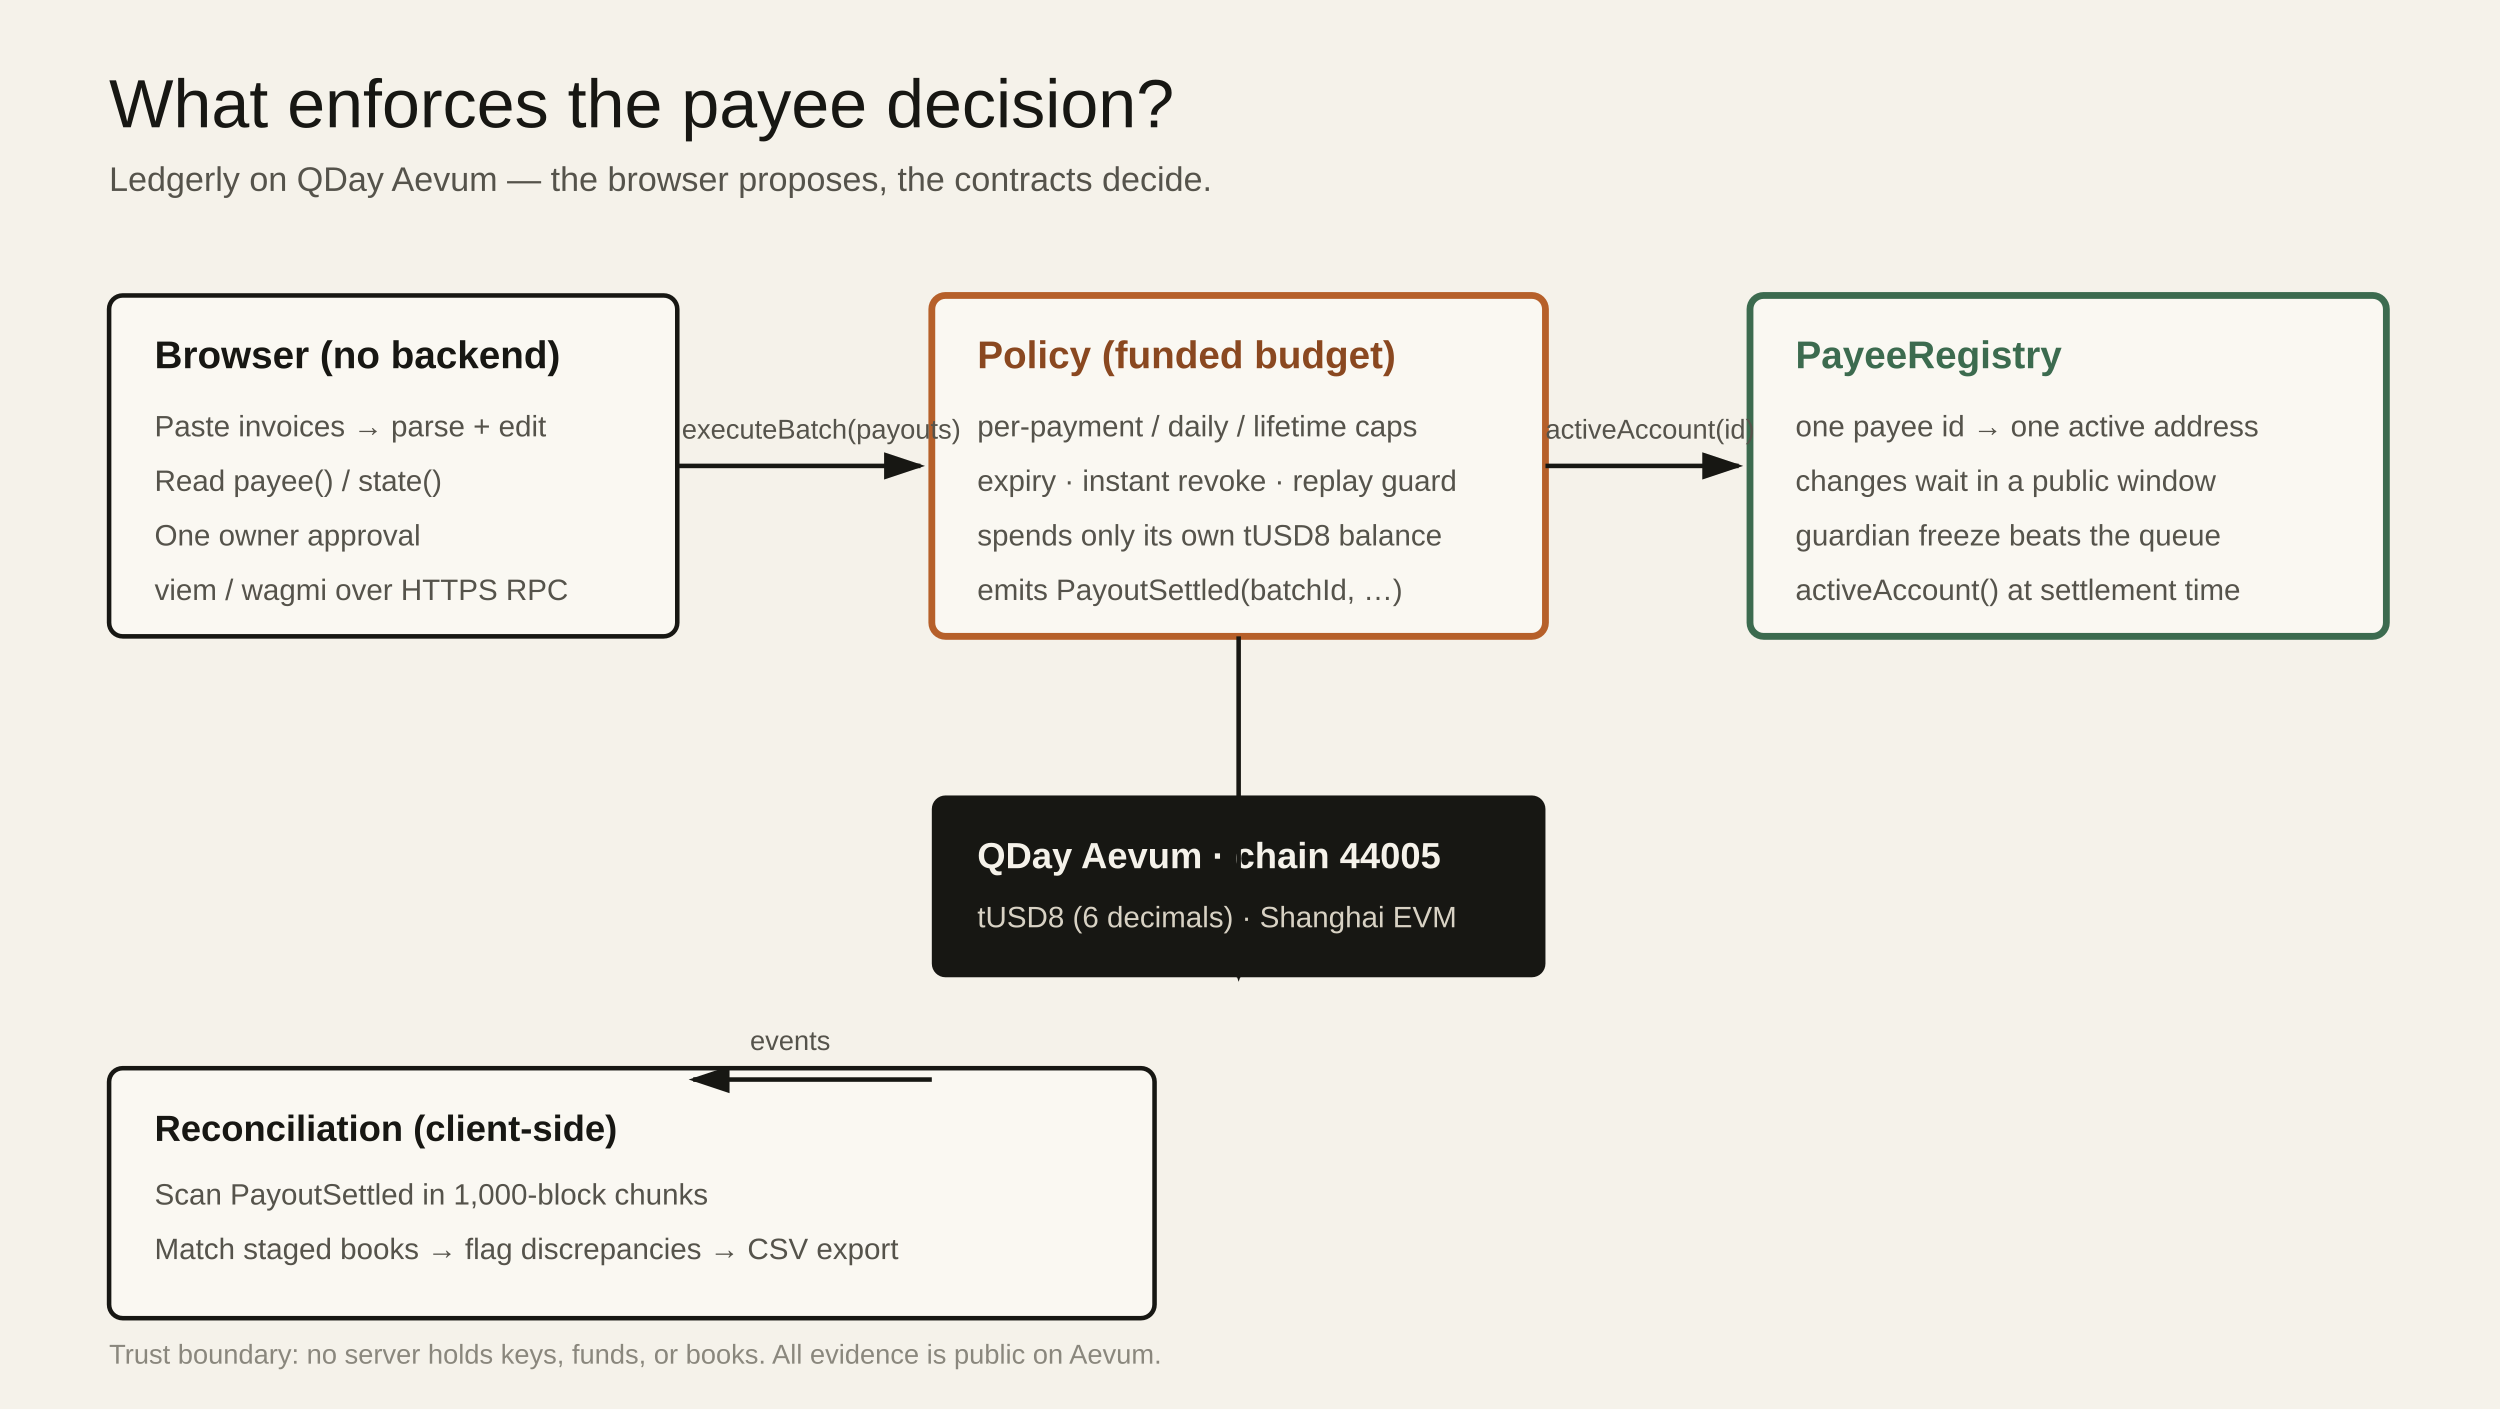
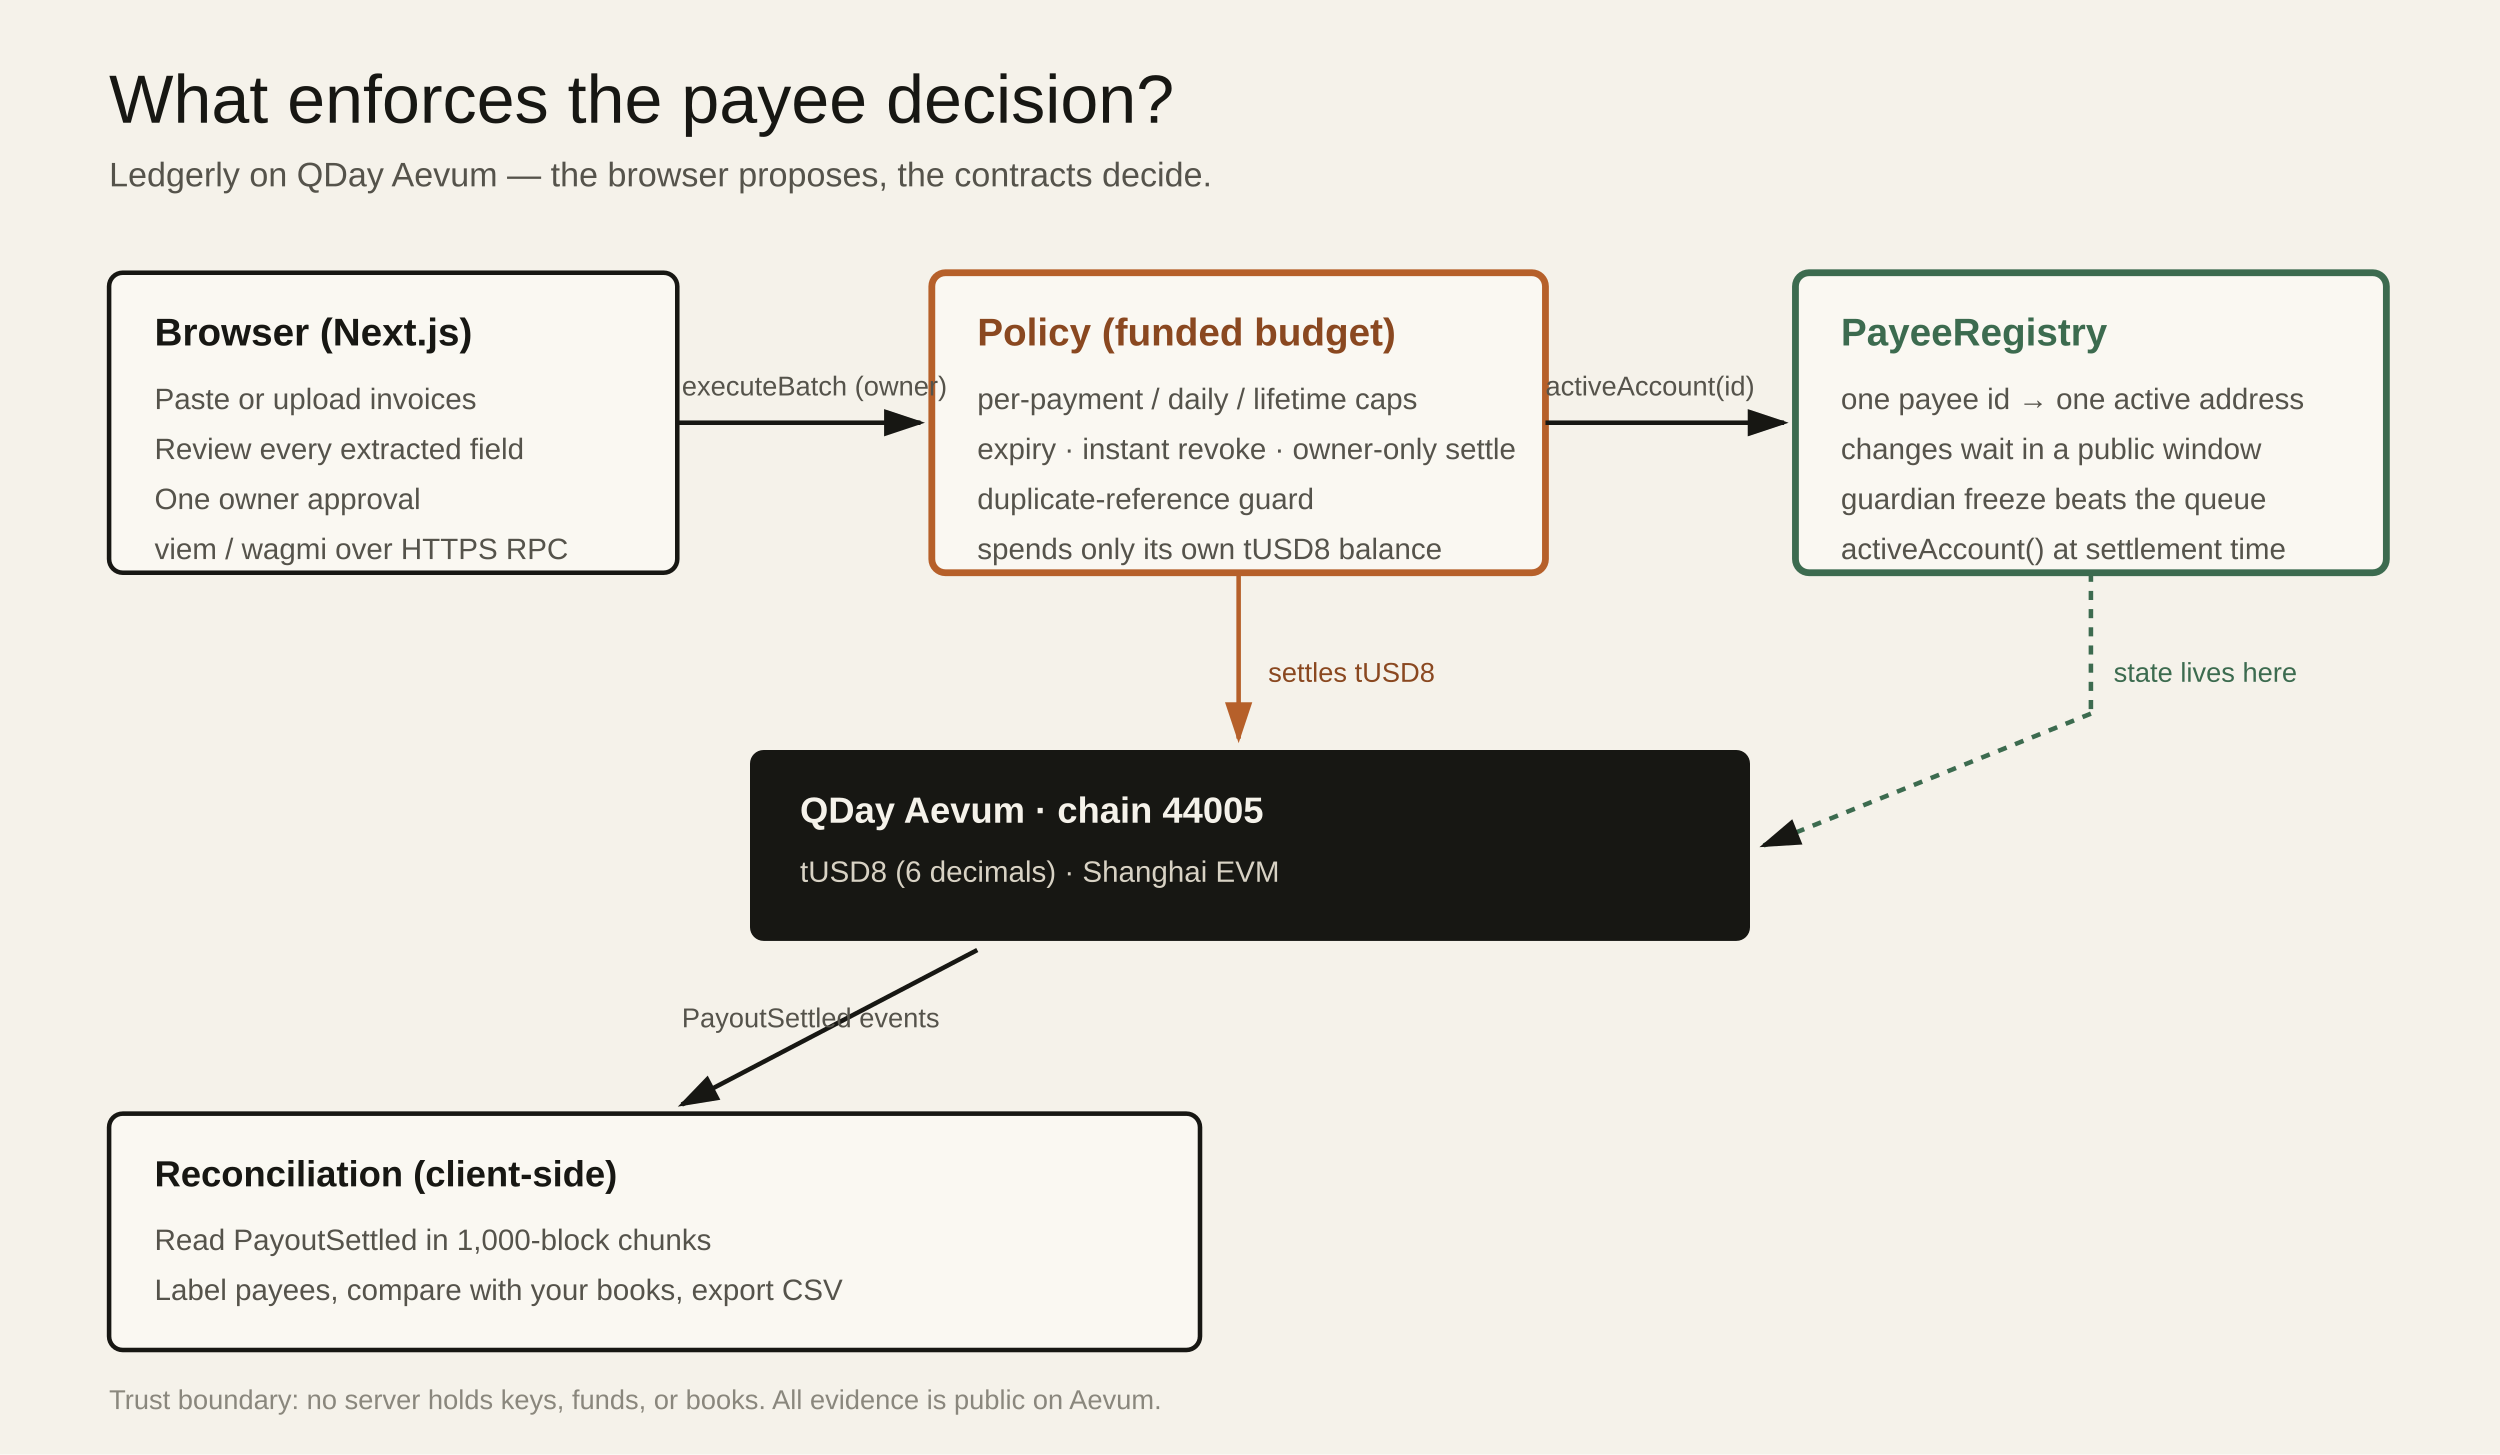
- <svg xmlns="http://www.w3.org/2000/svg" width="1100" height="620" viewBox="0 0 1100 620" font-family="Arial, Helvetica, sans-serif">
-   <rect width="1100" height="620" fill="#f5f2ea" />
-   <text x="48" y="56" font-size="30" fill="#171713">What enforces the payee decision?</text>
-   <text x="48" y="84" font-size="15" fill="#55534b">Ledgerly on QDay Aevum — the browser proposes, the contracts decide.</text>
-   <rect x="48" y="130" width="250" height="150" rx="6" fill="#faf8f2" stroke="#171713" stroke-width="2" />
-   <text x="68" y="162" font-size="17" font-weight="bold" fill="#171713">Browser (no backend)</text>
-   <text x="68" y="192" font-size="13" fill="#55534b">Paste invoices → parse + edit</text>
-   <text x="68" y="216" font-size="13" fill="#55534b">Read payee() / state()</text>
-   <text x="68" y="240" font-size="13" fill="#55534b">One owner approval</text>
-   <text x="68" y="264" font-size="13" fill="#55534b">viem / wagmi over HTTPS RPC</text>
-   <rect x="410" y="130" width="270" height="150" rx="6" fill="#faf8f2" stroke="#b6602a" stroke-width="3" />
-   <text x="430" y="162" font-size="17" font-weight="bold" fill="#8a4820">Policy (funded budget)</text>
-   <text x="430" y="192" font-size="13" fill="#55534b">per-payment / daily / lifetime caps</text>
-   <text x="430" y="216" font-size="13" fill="#55534b">expiry · instant revoke · replay guard</text>
-   <text x="430" y="240" font-size="13" fill="#55534b">spends only its own tUSD8 balance</text>
-   <text x="430" y="264" font-size="13" fill="#55534b">emits PayoutSettled(batchId, …)</text>
-   <rect x="770" y="130" width="280" height="150" rx="6" fill="#faf8f2" stroke="#3c6b4f" stroke-width="3" />
-   <text x="790" y="162" font-size="17" font-weight="bold" fill="#3c6b4f">PayeeRegistry</text>
-   <text x="790" y="192" font-size="13" fill="#55534b">one payee id → one active address</text>
-   <text x="790" y="216" font-size="13" fill="#55534b">changes wait in a public window</text>
-   <text x="790" y="240" font-size="13" fill="#55534b">guardian freeze beats the queue</text>
-   <text x="790" y="264" font-size="13" fill="#55534b">activeAccount() at settlement time</text>
+ <svg xmlns="http://www.w3.org/2000/svg" width="1100" height="640" viewBox="0 0 1100 640" font-family="Arial, Helvetica, sans-serif">
+   <rect width="1100" height="640" fill="#f5f2ea" />
+   <text x="48" y="54" font-size="30" fill="#171713">What enforces the payee decision?</text>
+   <text x="48" y="82" font-size="15" fill="#55534b">Ledgerly on QDay Aevum — the browser proposes, the contracts decide.</text>
  <defs>
    <marker id="arrow" markerWidth="10" markerHeight="10" refX="8" refY="3" orient="auto">
      <path d="M0,0 L0,6 L9,3 z" fill="#171713" />
    </marker>
+     <marker id="arrow-copper" markerWidth="10" markerHeight="10" refX="8" refY="3" orient="auto">
+       <path d="M0,0 L0,6 L9,3 z" fill="#b6602a" />
+     </marker>
  </defs>
-   <line x1="298" y1="205" x2="405" y2="205" stroke="#171713" stroke-width="2" marker-end="url(#arrow)" />
-   <text x="300" y="193" font-size="12" fill="#55534b">executeBatch(payouts)</text>
-   <line x1="680" y1="205" x2="765" y2="205" stroke="#171713" stroke-width="2" marker-end="url(#arrow)" />
-   <text x="680" y="193" font-size="12" fill="#55534b">activeAccount(id)</text>
-   <rect x="410" y="350" width="270" height="80" rx="6" fill="#171713" />
-   <text x="430" y="382" font-size="16" font-weight="bold" fill="#f5f2ea">QDay Aevum · chain 44005</text>
-   <text x="430" y="408" font-size="13" fill="#d8d2c4">tUSD8 (6 decimals) · Shanghai EVM</text>
-   <rect x="48" y="470" width="460" height="110" rx="6" fill="#faf8f2" stroke="#171713" stroke-width="2" />
-   <text x="68" y="502" font-size="16" font-weight="bold" fill="#171713">Reconciliation (client-side)</text>
-   <text x="68" y="530" font-size="13" fill="#55534b">Scan PayoutSettled in 1,000-block chunks</text>
-   <text x="68" y="554" font-size="13" fill="#55534b">Match staged books → flag discrepancies → CSV export</text>
-   <line x1="545" y1="280" x2="545" y2="430" stroke="#171713" stroke-width="2" marker-end="url(#arrow)" />
-   <line x1="410" y1="475" x2="305" y2="475" stroke="#171713" stroke-width="2" marker-end="url(#arrow)" />
-   <text x="330" y="462" font-size="12" fill="#55534b">events</text>
-   <text x="48" y="600" font-size="12" fill="#8a877d">Trust boundary: no server holds keys, funds, or books. All evidence is public on Aevum.</text>
+   <rect x="48" y="120" width="250" height="132" rx="6" fill="#faf8f2" stroke="#171713" stroke-width="2" />
+   <text x="68" y="152" font-size="17" font-weight="bold" fill="#171713">Browser (Next.js)</text>
+   <text x="68" y="180" font-size="13" fill="#55534b">Paste or upload invoices</text>
+   <text x="68" y="202" font-size="13" fill="#55534b">Review every extracted field</text>
+   <text x="68" y="224" font-size="13" fill="#55534b">One owner approval</text>
+   <text x="68" y="246" font-size="13" fill="#55534b">viem / wagmi over HTTPS RPC</text>
+   <rect x="410" y="120" width="270" height="132" rx="6" fill="#faf8f2" stroke="#b6602a" stroke-width="3" />
+   <text x="430" y="152" font-size="17" font-weight="bold" fill="#8a4820">Policy (funded budget)</text>
+   <text x="430" y="180" font-size="13" fill="#55534b">per-payment / daily / lifetime caps</text>
+   <text x="430" y="202" font-size="13" fill="#55534b">expiry · instant revoke · owner-only settle</text>
+   <text x="430" y="224" font-size="13" fill="#55534b">duplicate-reference guard</text>
+   <text x="430" y="246" font-size="13" fill="#55534b">spends only its own tUSD8 balance</text>
+   <rect x="790" y="120" width="260" height="132" rx="6" fill="#faf8f2" stroke="#3c6b4f" stroke-width="3" />
+   <text x="810" y="152" font-size="17" font-weight="bold" fill="#3c6b4f">PayeeRegistry</text>
+   <text x="810" y="180" font-size="13" fill="#55534b">one payee id → one active address</text>
+   <text x="810" y="202" font-size="13" fill="#55534b">changes wait in a public window</text>
+   <text x="810" y="224" font-size="13" fill="#55534b">guardian freeze beats the queue</text>
+   <text x="810" y="246" font-size="13" fill="#55534b">activeAccount() at settlement time</text>
+   <line x1="298" y1="186" x2="405" y2="186" stroke="#171713" stroke-width="2" marker-end="url(#arrow)" />
+   <text x="300" y="174" font-size="12" fill="#55534b">executeBatch (owner)</text>
+   <line x1="680" y1="186" x2="785" y2="186" stroke="#171713" stroke-width="2" marker-end="url(#arrow)" />
+   <text x="680" y="174" font-size="12" fill="#55534b">activeAccount(id)</text>
+   <rect x="330" y="330" width="440" height="84" rx="6" fill="#171713" />
+   <text x="352" y="362" font-size="16" font-weight="bold" fill="#f5f2ea">QDay Aevum · chain 44005</text>
+   <text x="352" y="388" font-size="13" fill="#d8d2c4">tUSD8 (6 decimals) · Shanghai EVM</text>
+   <line x1="545" y1="252" x2="545" y2="325" stroke="#b6602a" stroke-width="2" marker-end="url(#arrow-copper)" />
+   <text x="558" y="300" font-size="12" fill="#8a4820">settles tUSD8</text>
+   <line x1="920" y1="252" x2="920" y2="314" stroke="#3c6b4f" stroke-width="2" stroke-dasharray="4 4" />
+   <line x1="920" y1="314" x2="776" y2="372" stroke="#3c6b4f" stroke-width="2" stroke-dasharray="4 4" marker-end="url(#arrow)" />
+   <text x="930" y="300" font-size="12" fill="#3c6b4f">state lives here</text>
+   <line x1="430" y1="418" x2="300" y2="486" stroke="#171713" stroke-width="2" marker-end="url(#arrow)" />
+   <text x="300" y="452" font-size="12" fill="#55534b">PayoutSettled events</text>
+   <rect x="48" y="490" width="480" height="104" rx="6" fill="#faf8f2" stroke="#171713" stroke-width="2" />
+   <text x="68" y="522" font-size="16" font-weight="bold" fill="#171713">Reconciliation (client-side)</text>
+   <text x="68" y="550" font-size="13" fill="#55534b">Read PayoutSettled in 1,000-block chunks</text>
+   <text x="68" y="572" font-size="13" fill="#55534b">Label payees, compare with your books, export CSV</text>
+   <text x="48" y="620" font-size="12" fill="#8a877d">Trust boundary: no server holds keys, funds, or books. All evidence is public on Aevum.</text>
</svg>
